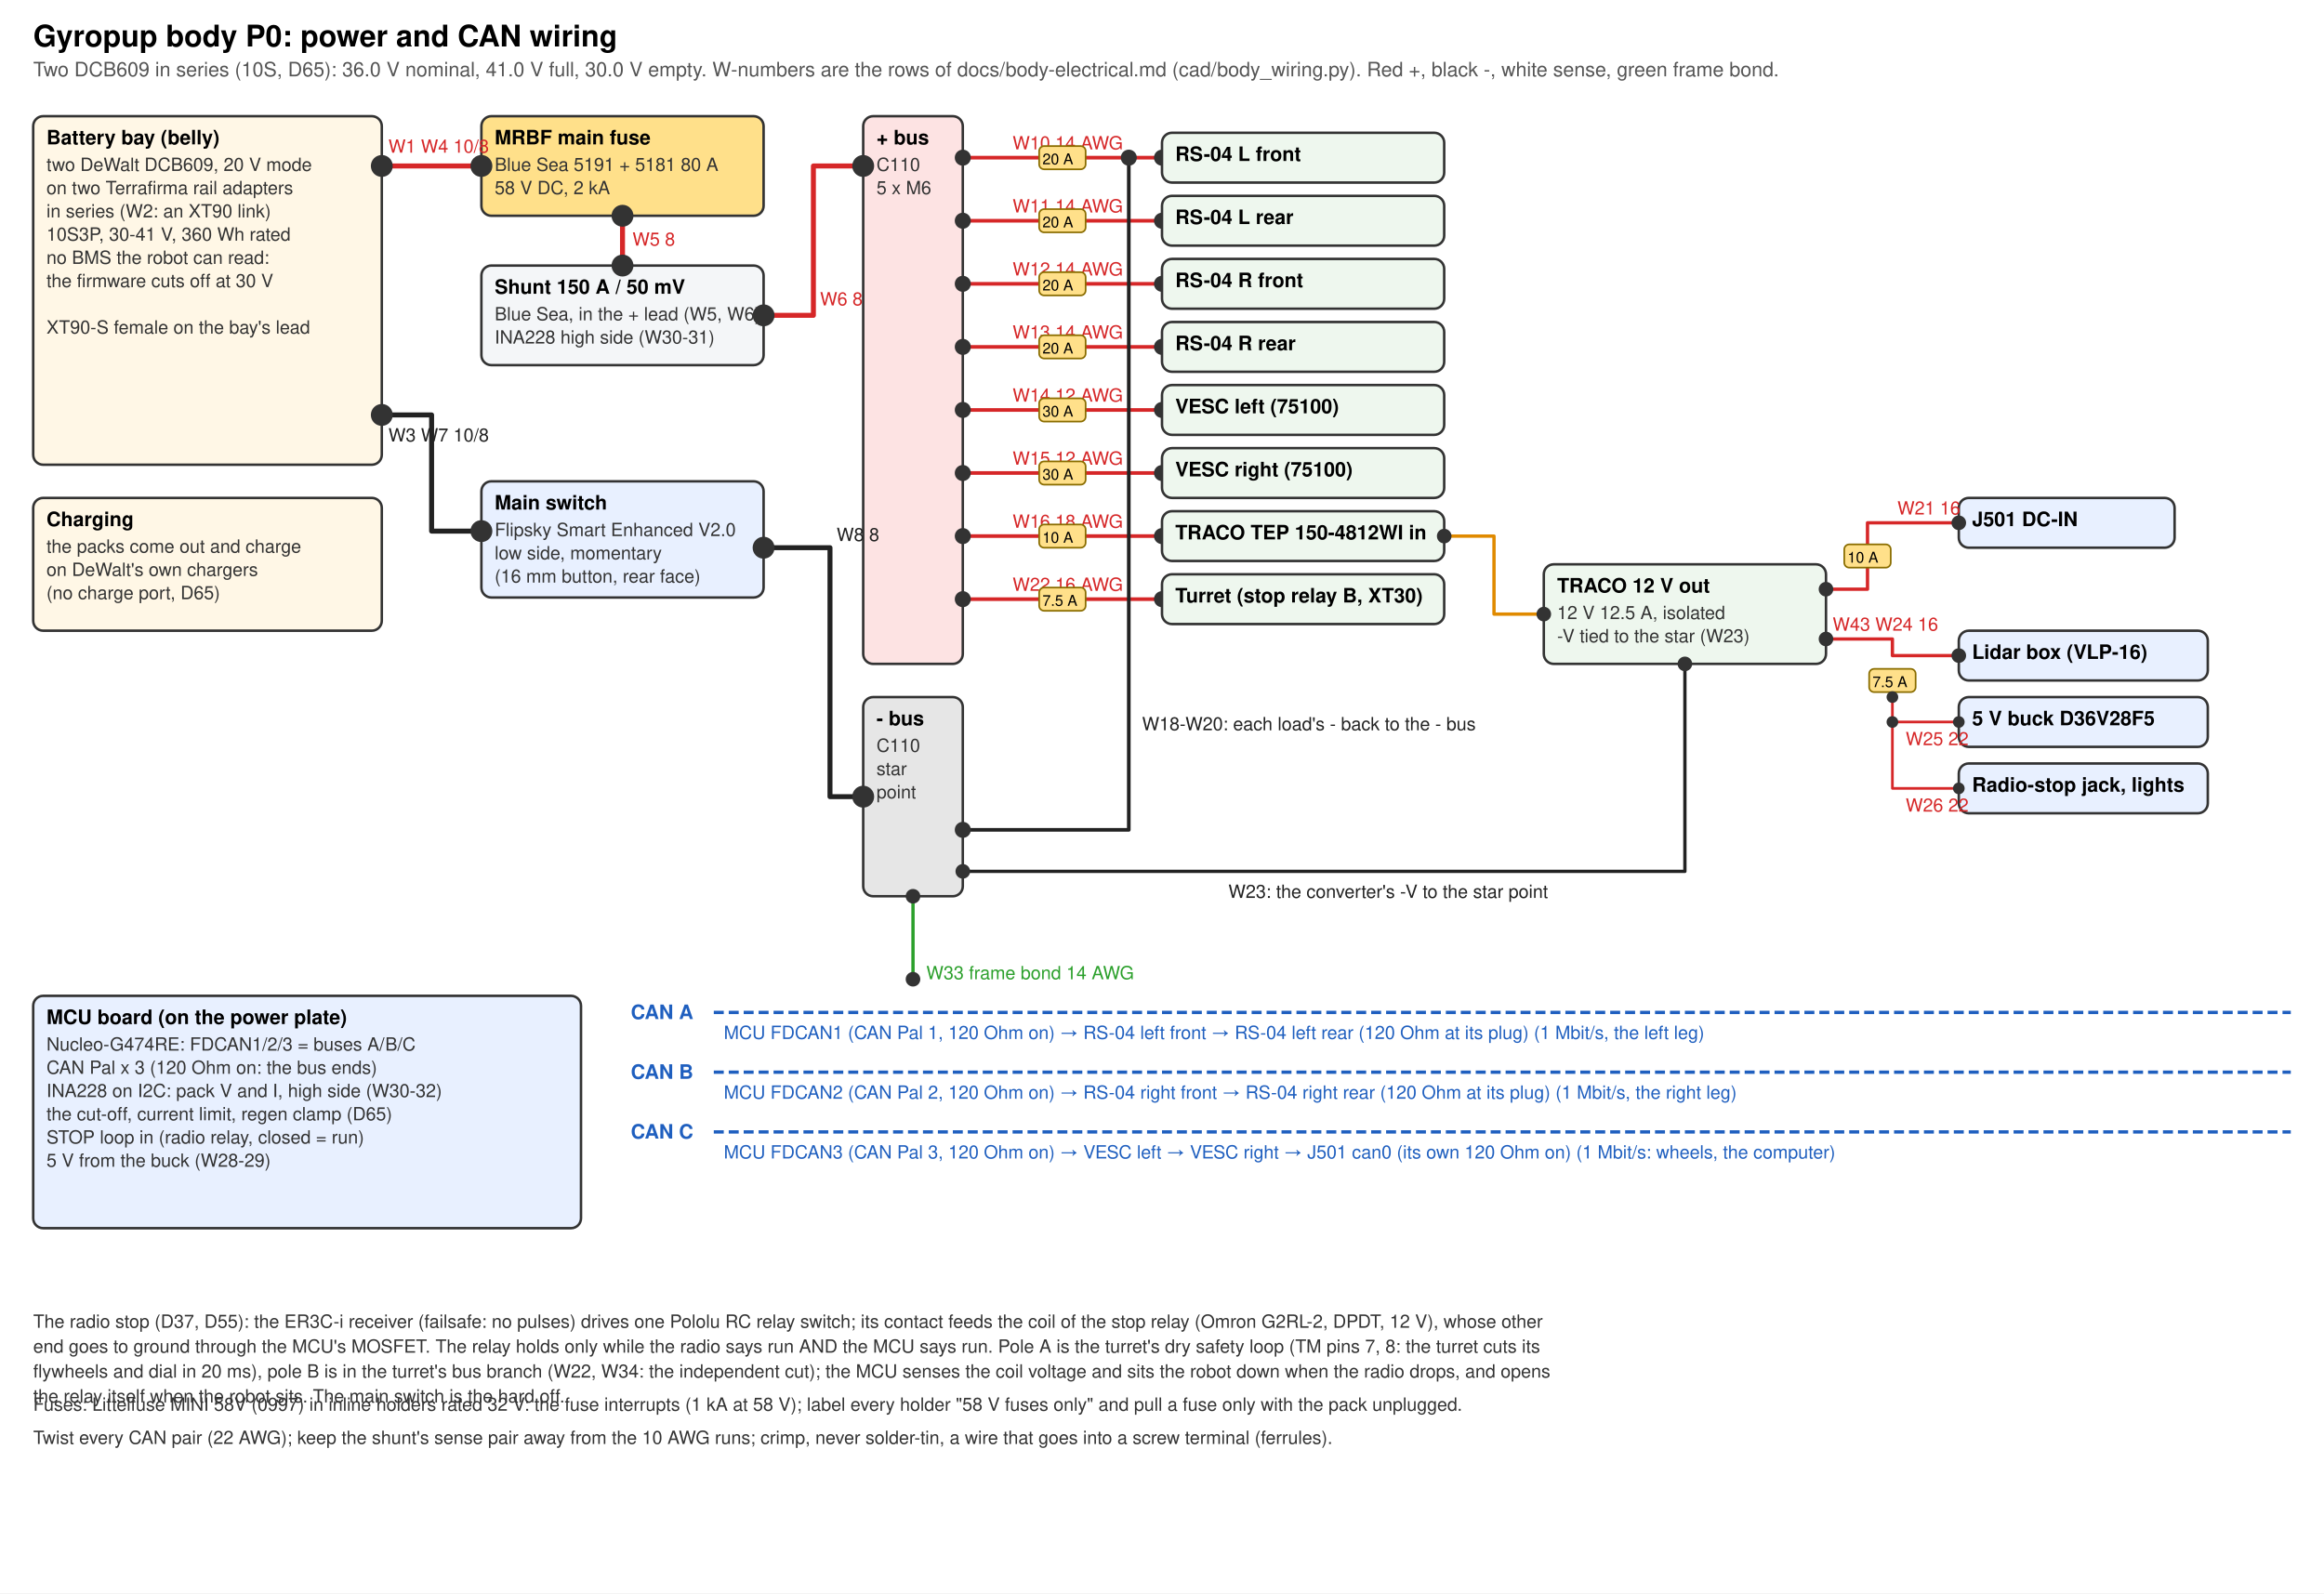
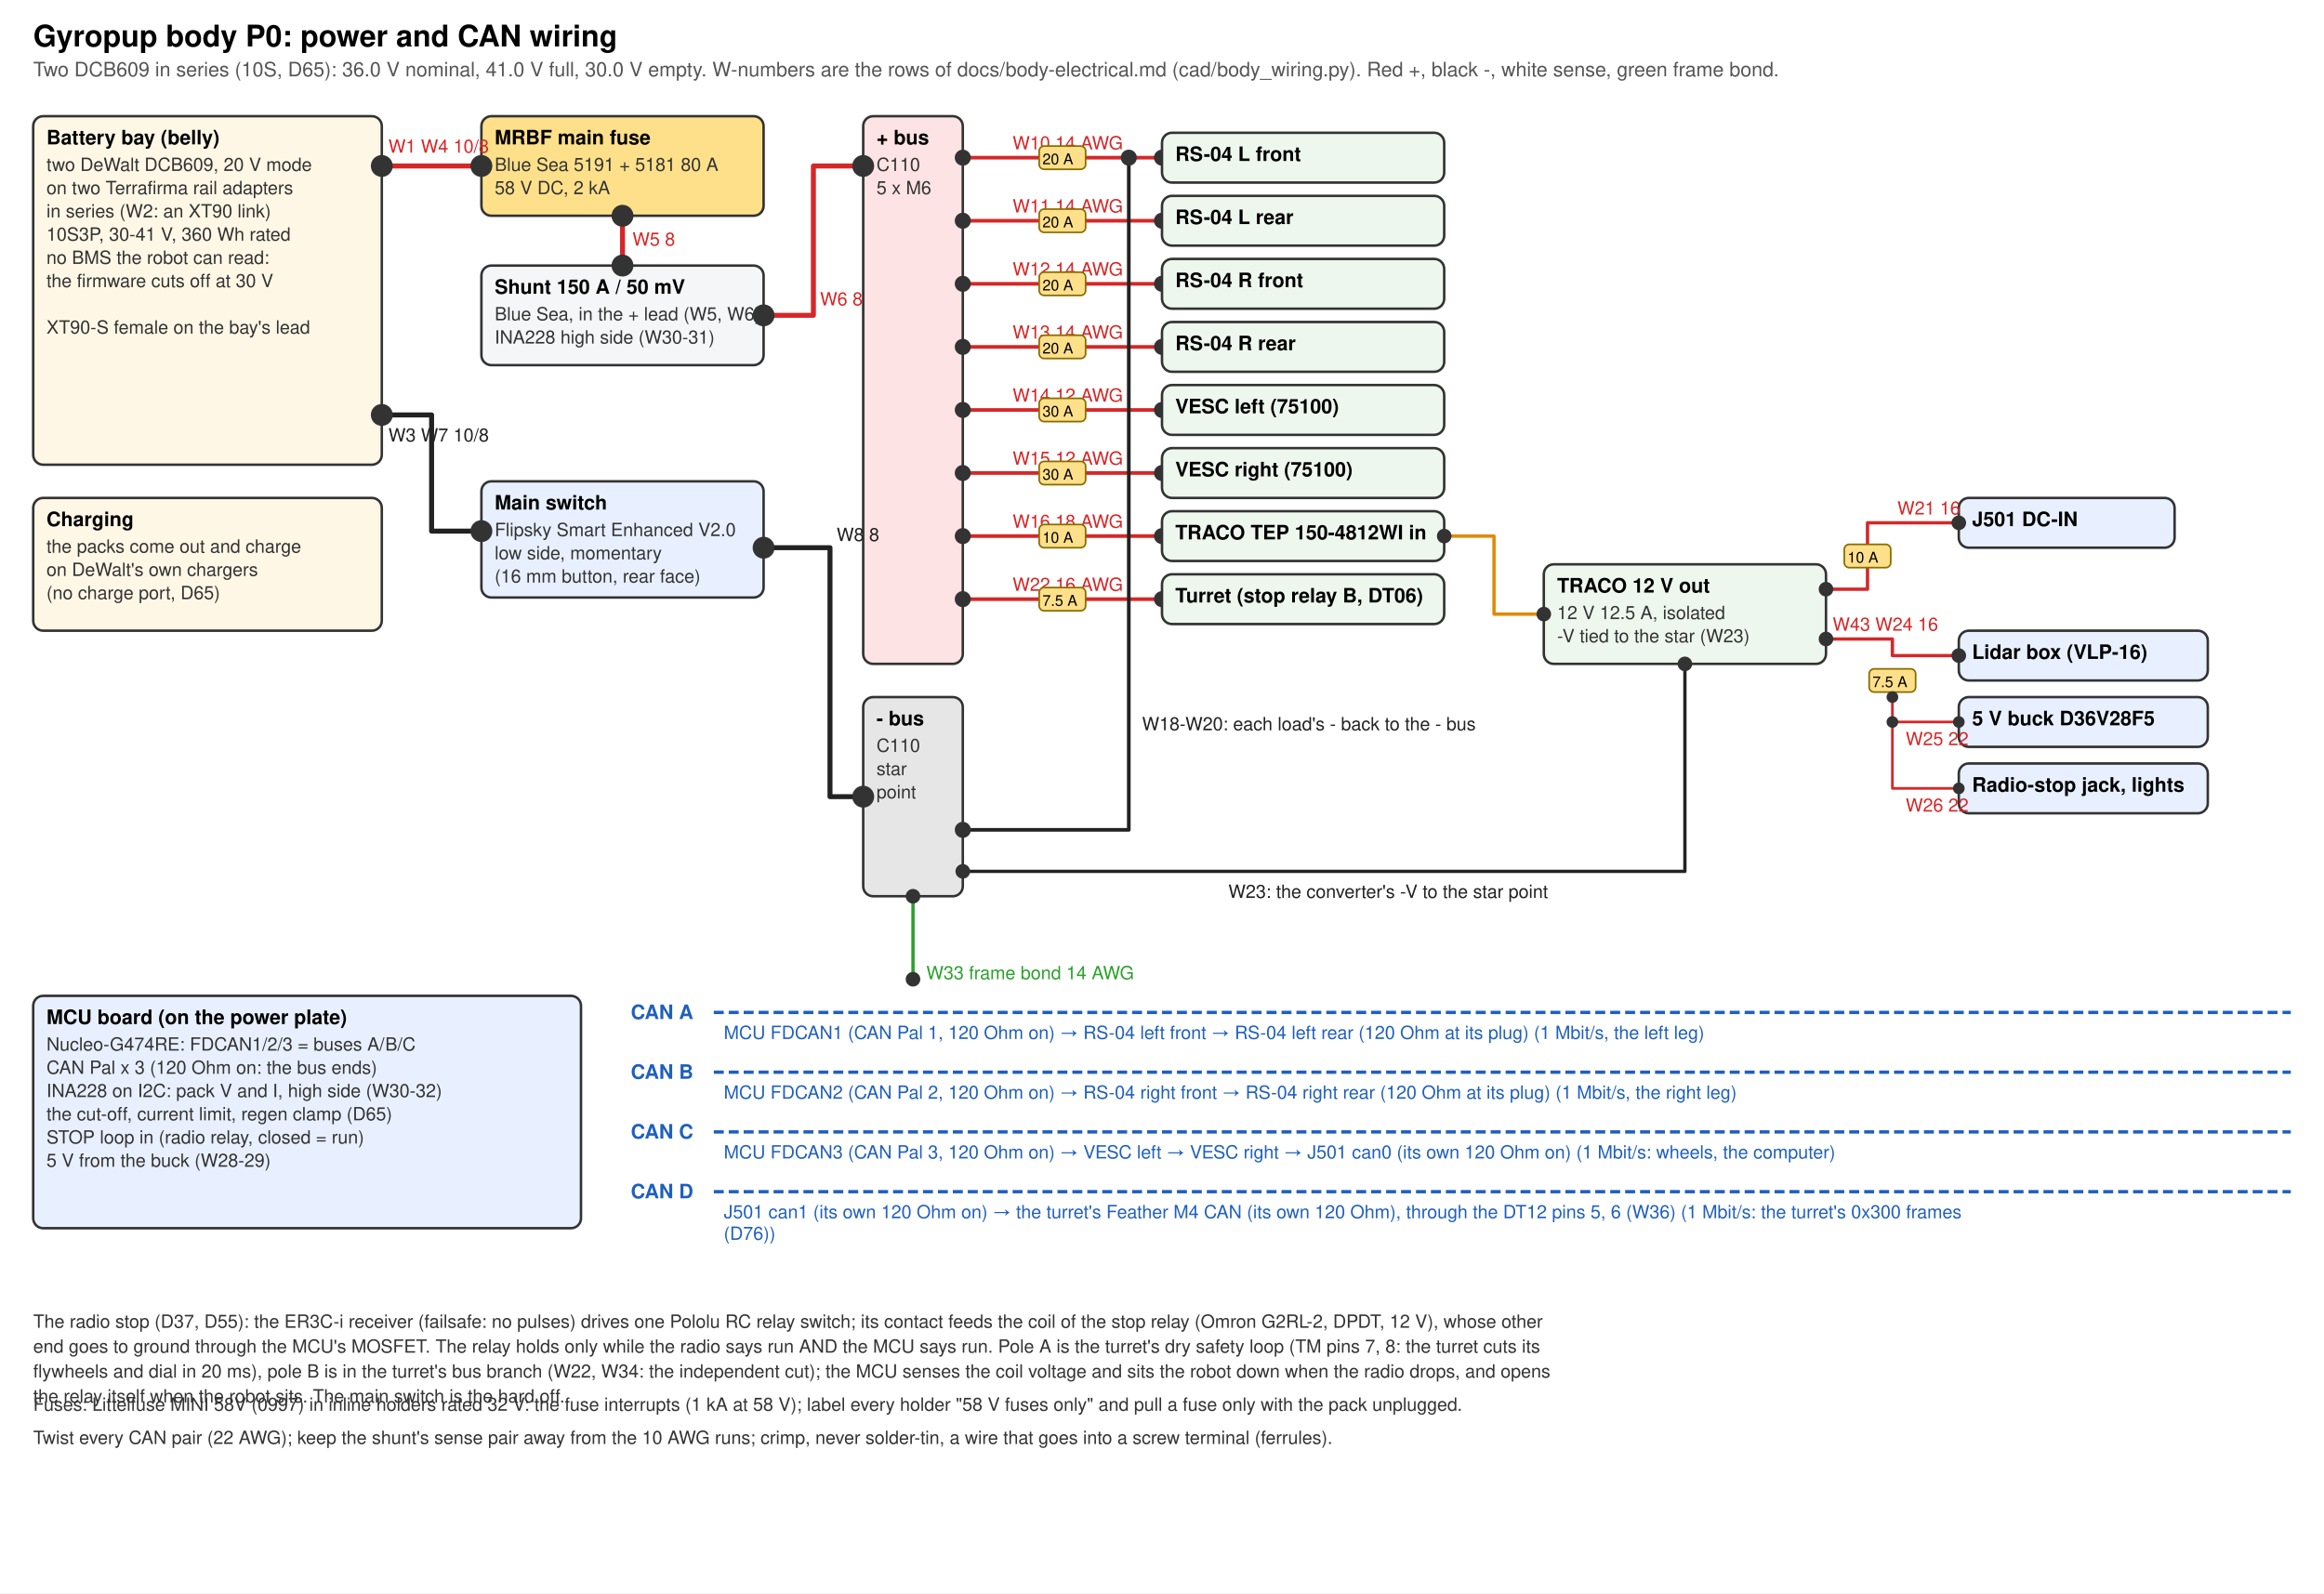
<svg xmlns="http://www.w3.org/2000/svg" width="1400" height="960" viewBox="0 0 1400 960" font-family="Helvetica, Arial, sans-serif" font-size="12">
  <rect width="100%" height="100%" fill="#ffffff" />
  <defs>
    <marker id="dot" markerWidth="6" markerHeight="6" refX="3" refY="3">
      <circle cx="3" cy="3" r="2.2" fill="#333" />
    </marker>
  </defs>
  <text x="20" y="28" font-size="18" font-weight="bold">Gyropup body P0: power and CAN wiring</text>
  <text x="20" y="46" fill="#555">Two DCB609 in series (10S, D65): 36.0 V nominal, 41.0 V full, 30.0 V empty. W-numbers are the rows of docs/body-electrical.md (cad/body_wiring.py). Red +, black -, white sense, green frame bond.</text>
  <rect x="20" y="70" width="210" height="210" rx="6" fill="#fff7e6" stroke="#333" stroke-width="1.5" />
  <text x="28" y="87" font-weight="bold">Battery bay (belly)</text>
  <text x="28" y="103" fill="#333" font-size="11">two DeWalt DCB609, 20 V mode</text>
  <text x="28" y="117" fill="#333" font-size="11">on two Terrafirma rail adapters</text>
  <text x="28" y="131" fill="#333" font-size="11">in series (W2: an XT90 link)</text>
  <text x="28" y="145" fill="#333" font-size="11">10S3P, 30-41 V, 360 Wh rated</text>
  <text x="28" y="159" fill="#333" font-size="11">no BMS the robot can read:</text>
  <text x="28" y="173" fill="#333" font-size="11">the firmware cuts off at 30 V</text>
  <text x="28" y="187" fill="#333" font-size="11" />
  <text x="28" y="201" fill="#333" font-size="11">XT90-S female on the bay's lead</text>
  <rect x="20" y="300" width="210" height="80" rx="6" fill="#fff7e6" stroke="#333" stroke-width="1.5" />
  <text x="28" y="317" font-weight="bold">Charging</text>
  <text x="28" y="333" fill="#333" font-size="11">the packs come out and charge</text>
  <text x="28" y="347" fill="#333" font-size="11">on DeWalt's own chargers</text>
  <text x="28" y="361" fill="#333" font-size="11">(no charge port, D65)</text>
  <rect x="290" y="70" width="170" height="60" rx="6" fill="#ffe08a" stroke="#333" stroke-width="1.5" />
  <text x="298" y="87" font-weight="bold">MRBF main fuse</text>
  <text x="298" y="103" fill="#333" font-size="11">Blue Sea 5191 + 5181 80 A</text>
  <text x="298" y="117" fill="#333" font-size="11">58 V DC, 2 kA</text>
  <rect x="290" y="160" width="170" height="60" rx="6" fill="#f4f6f8" stroke="#333" stroke-width="1.5" />
  <text x="298" y="177" font-weight="bold">Shunt 150 A / 50 mV</text>
  <text x="298" y="193" fill="#333" font-size="11">Blue Sea, in the + lead (W5, W6)</text>
  <text x="298" y="207" fill="#333" font-size="11">INA228 high side (W30-31)</text>
  <rect x="290" y="290" width="170" height="70" rx="6" fill="#e8f0ff" stroke="#333" stroke-width="1.5" />
  <text x="298" y="307" font-weight="bold">Main switch</text>
  <text x="298" y="323" fill="#333" font-size="11">Flipsky Smart Enhanced V2.0</text>
  <text x="298" y="337" fill="#333" font-size="11">low side, momentary</text>
  <text x="298" y="351" fill="#333" font-size="11">(16 mm button, rear face)</text>
  <rect x="520" y="70" width="60" height="330" rx="6" fill="#fde3e3" stroke="#333" stroke-width="1.5" />
  <text x="528" y="87" font-weight="bold">+ bus</text>
  <text x="528" y="103" fill="#333" font-size="11">C110</text>
  <text x="528" y="117" fill="#333" font-size="11">5 x M6</text>
  <rect x="520" y="420" width="60" height="120" rx="6" fill="#e6e6e6" stroke="#333" stroke-width="1.5" />
  <text x="528" y="437" font-weight="bold">- bus</text>
  <text x="528" y="453" fill="#333" font-size="11">C110</text>
  <text x="528" y="467" fill="#333" font-size="11">star</text>
  <text x="528" y="481" fill="#333" font-size="11">point</text>
  <polyline points="230,100 290,100" fill="none" stroke="#d62728" stroke-width="3.0" stroke-linejoin="round" marker-start="url(#dot)" marker-end="url(#dot)" />
  <text x="234" y="92" font-size="11" fill="#d62728">W1 W4 10/8</text>
  <polyline points="375,130 375,160" fill="none" stroke="#d62728" stroke-width="3.0" stroke-linejoin="round" marker-start="url(#dot)" marker-end="url(#dot)" />
  <text x="381" y="148" font-size="11" fill="#d62728">W5 8</text>
  <polyline points="460,190 490,190 490,100 520,100" fill="none" stroke="#d62728" stroke-width="3.0" stroke-linejoin="round" marker-start="url(#dot)" marker-end="url(#dot)" />
  <text x="494" y="184" font-size="11" fill="#d62728">W6 8</text>
  <polyline points="230,250 260,250 260,320 290,320" fill="none" stroke="#222" stroke-width="3.0" stroke-linejoin="round" marker-start="url(#dot)" marker-end="url(#dot)" />
  <text x="234" y="266" font-size="11" fill="#222">W3 W7 10/8</text>
  <polyline points="460,330 500,330 500,480 520,480" fill="none" stroke="#222" stroke-width="3.0" stroke-linejoin="round" marker-start="url(#dot)" marker-end="url(#dot)" />
  <text x="504" y="326" font-size="11" fill="#222">W8 8</text>
  <polyline points="580,95 700,95" fill="none" stroke="#d62728" stroke-width="2.2" stroke-linejoin="round" marker-start="url(#dot)" marker-end="url(#dot)" />
  <text x="610" y="90" font-size="11" fill="#d62728">W10 14 AWG</text>
  <rect x="626" y="88" width="28" height="14" rx="3" fill="#ffe08a" stroke="#8a6d00" />
  <text x="628" y="99" font-size="9">20 A</text>
  <rect x="700" y="80" width="170" height="30" rx="6" fill="#eef7ee" stroke="#333" stroke-width="1.5" />
  <text x="708" y="97" font-weight="bold">RS-04 L front</text>
  <polyline points="580,133 700,133" fill="none" stroke="#d62728" stroke-width="2.2" stroke-linejoin="round" marker-start="url(#dot)" marker-end="url(#dot)" />
  <text x="610" y="128" font-size="11" fill="#d62728">W11 14 AWG</text>
  <rect x="626" y="126" width="28" height="14" rx="3" fill="#ffe08a" stroke="#8a6d00" />
  <text x="628" y="137" font-size="9">20 A</text>
  <rect x="700" y="118" width="170" height="30" rx="6" fill="#eef7ee" stroke="#333" stroke-width="1.5" />
  <text x="708" y="135" font-weight="bold">RS-04 L rear</text>
  <polyline points="580,171 700,171" fill="none" stroke="#d62728" stroke-width="2.2" stroke-linejoin="round" marker-start="url(#dot)" marker-end="url(#dot)" />
  <text x="610" y="166" font-size="11" fill="#d62728">W12 14 AWG</text>
  <rect x="626" y="164" width="28" height="14" rx="3" fill="#ffe08a" stroke="#8a6d00" />
  <text x="628" y="175" font-size="9">20 A</text>
  <rect x="700" y="156" width="170" height="30" rx="6" fill="#eef7ee" stroke="#333" stroke-width="1.5" />
  <text x="708" y="173" font-weight="bold">RS-04 R front</text>
  <polyline points="580,209 700,209" fill="none" stroke="#d62728" stroke-width="2.2" stroke-linejoin="round" marker-start="url(#dot)" marker-end="url(#dot)" />
  <text x="610" y="204" font-size="11" fill="#d62728">W13 14 AWG</text>
  <rect x="626" y="202" width="28" height="14" rx="3" fill="#ffe08a" stroke="#8a6d00" />
  <text x="628" y="213" font-size="9">20 A</text>
  <rect x="700" y="194" width="170" height="30" rx="6" fill="#eef7ee" stroke="#333" stroke-width="1.5" />
  <text x="708" y="211" font-weight="bold">RS-04 R rear</text>
  <polyline points="580,247 700,247" fill="none" stroke="#d62728" stroke-width="2.2" stroke-linejoin="round" marker-start="url(#dot)" marker-end="url(#dot)" />
  <text x="610" y="242" font-size="11" fill="#d62728">W14 12 AWG</text>
  <rect x="626" y="240" width="28" height="14" rx="3" fill="#ffe08a" stroke="#8a6d00" />
  <text x="628" y="251" font-size="9">30 A</text>
  <rect x="700" y="232" width="170" height="30" rx="6" fill="#eef7ee" stroke="#333" stroke-width="1.5" />
  <text x="708" y="249" font-weight="bold">VESC left (75100)</text>
  <polyline points="580,285 700,285" fill="none" stroke="#d62728" stroke-width="2.2" stroke-linejoin="round" marker-start="url(#dot)" marker-end="url(#dot)" />
  <text x="610" y="280" font-size="11" fill="#d62728">W15 12 AWG</text>
  <rect x="626" y="278" width="28" height="14" rx="3" fill="#ffe08a" stroke="#8a6d00" />
  <text x="628" y="289" font-size="9">30 A</text>
  <rect x="700" y="270" width="170" height="30" rx="6" fill="#eef7ee" stroke="#333" stroke-width="1.5" />
  <text x="708" y="287" font-weight="bold">VESC right (75100)</text>
  <polyline points="580,323 700,323" fill="none" stroke="#d62728" stroke-width="2.2" stroke-linejoin="round" marker-start="url(#dot)" marker-end="url(#dot)" />
  <text x="610" y="318" font-size="11" fill="#d62728">W16 18 AWG</text>
  <rect x="626" y="316" width="28" height="14" rx="3" fill="#ffe08a" stroke="#8a6d00" />
  <text x="628" y="327" font-size="9">10 A</text>
  <rect x="700" y="308" width="170" height="30" rx="6" fill="#eef7ee" stroke="#333" stroke-width="1.5" />
  <text x="708" y="325" font-weight="bold">TRACO TEP 150-4812WI in</text>
  <polyline points="580,361 700,361" fill="none" stroke="#d62728" stroke-width="2.2" stroke-linejoin="round" marker-start="url(#dot)" marker-end="url(#dot)" />
  <text x="610" y="356" font-size="11" fill="#d62728">W22 16 AWG</text>
  <rect x="626" y="354" width="28" height="14" rx="3" fill="#ffe08a" stroke="#8a6d00" />
  <text x="628" y="365" font-size="9">7.5 A</text>
  <rect x="700" y="346" width="170" height="30" rx="6" fill="#eef7ee" stroke="#333" stroke-width="1.5" />
-   <text x="708" y="363" font-weight="bold">Turret (stop relay B, XT30)</text>
+   <text x="708" y="363" font-weight="bold">Turret (stop relay B, DT06)</text>
  <polyline points="580,500 680,500 680,95" fill="none" stroke="#222" stroke-width="2.2" stroke-linejoin="round" marker-start="url(#dot)" marker-end="url(#dot)" />
  <text x="688" y="440" font-size="11" fill="#222">W18-W20: each load's - back to the - bus</text>
  <rect x="930" y="340" width="170" height="60" rx="6" fill="#eef7ee" stroke="#333" stroke-width="1.5" />
  <text x="938" y="357" font-weight="bold">TRACO 12 V out</text>
  <text x="938" y="373" fill="#333" font-size="11">12 V 12.5 A, isolated</text>
  <text x="938" y="387" fill="#333" font-size="11">-V tied to the star (W23)</text>
  <rect x="1180" y="300" width="130" height="30" rx="6" fill="#e8f0ff" stroke="#333" stroke-width="1.5" />
  <text x="1188" y="317" font-weight="bold">J501 DC-IN</text>
  <polyline points="1100,355 1125,355 1125,315 1180,315" fill="none" stroke="#d62728" stroke-width="2" stroke-linejoin="round" marker-start="url(#dot)" marker-end="url(#dot)" />
  <text x="1143" y="310" font-size="11" fill="#d62728">W21 16</text>
  <rect x="1111" y="328" width="28" height="14" rx="3" fill="#ffe08a" stroke="#8a6d00" />
  <text x="1113" y="339" font-size="9">10 A</text>
  <rect x="1180" y="380" width="150" height="30" rx="6" fill="#e8f0ff" stroke="#333" stroke-width="1.5" />
  <text x="1188" y="397" font-weight="bold">Lidar box (VLP-16)</text>
  <rect x="1180" y="420" width="150" height="30" rx="6" fill="#e8f0ff" stroke="#333" stroke-width="1.5" />
  <text x="1188" y="437" font-weight="bold">5 V buck D36V28F5</text>
  <rect x="1180" y="460" width="150" height="30" rx="6" fill="#e8f0ff" stroke="#333" stroke-width="1.5" />
  <text x="1188" y="477" font-weight="bold">Radio-stop jack, lights</text>
  <polyline points="1100,385 1140,385 1140,395 1180,395" fill="none" stroke="#d62728" stroke-width="2" stroke-linejoin="round" marker-start="url(#dot)" marker-end="url(#dot)" />
  <text x="1104" y="380" font-size="11" fill="#d62728">W43 W24 16</text>
  <rect x="1126" y="403" width="28" height="14" rx="3" fill="#ffe08a" stroke="#8a6d00" />
  <text x="1128" y="414" font-size="9">7.5 A</text>
  <polyline points="1140,420 1140,435 1180,435" fill="none" stroke="#d62728" stroke-width="1.6" stroke-linejoin="round" marker-start="url(#dot)" marker-end="url(#dot)" />
  <text x="1148" y="449" font-size="11" fill="#d62728">W25 22</text>
  <polyline points="1140,435 1140,475 1180,475" fill="none" stroke="#d62728" stroke-width="1.6" stroke-linejoin="round" marker-start="url(#dot)" marker-end="url(#dot)" />
  <text x="1148" y="489" font-size="11" fill="#d62728">W26 22</text>
  <polyline points="870,323 900,323 900,370 930,370" fill="none" stroke="#e08a00" stroke-width="2" stroke-linejoin="round" marker-start="url(#dot)" marker-end="url(#dot)" />
  <polyline points="580,525 1015,525 1015,400" fill="none" stroke="#222" stroke-width="2" stroke-linejoin="round" marker-start="url(#dot)" marker-end="url(#dot)" />
  <text x="740" y="541" font-size="11" fill="#222">W23: the converter's -V to the star point</text>
  <polyline points="550,540 550,590" fill="none" stroke="#2ca02c" stroke-width="2" stroke-linejoin="round" marker-start="url(#dot)" marker-end="url(#dot)" />
  <text x="558" y="590" font-size="11" fill="#2ca02c">W33 frame bond 14 AWG</text>
  <rect x="20" y="600" width="330" height="140" rx="6" fill="#e8f0ff" stroke="#333" stroke-width="1.5" />
  <text x="28" y="617" font-weight="bold">MCU board (on the power plate)</text>
  <text x="28" y="633" fill="#333" font-size="11">Nucleo-G474RE: FDCAN1/2/3 = buses A/B/C</text>
  <text x="28" y="647" fill="#333" font-size="11">CAN Pal x 3 (120 Ohm on: the bus ends)</text>
  <text x="28" y="661" fill="#333" font-size="11">INA228 on I2C: pack V and I, high side (W30-32)</text>
  <text x="28" y="675" fill="#333" font-size="11">the cut-off, current limit, regen clamp (D65)</text>
  <text x="28" y="689" fill="#333" font-size="11">STOP loop in (radio relay, closed = run)</text>
  <text x="28" y="703" fill="#333" font-size="11">5 V from the buck (W28-29)</text>
  <text x="380" y="614" font-size="12" font-weight="bold" fill="#1f5fbf">CAN A</text>
  <line x1="430" y1="610" x2="1380" y2="610" stroke="#1f5fbf" stroke-width="2" stroke-dasharray="6 3" />
  <text x="436" y="626" font-size="11" fill="#1f5fbf">MCU FDCAN1 (CAN Pal 1, 120 Ohm on) → RS-04 left front → RS-04 left rear (120 Ohm at its plug)  (1 Mbit/s, the left leg)</text>
  <text x="380" y="650" font-size="12" font-weight="bold" fill="#1f5fbf">CAN B</text>
  <line x1="430" y1="646" x2="1380" y2="646" stroke="#1f5fbf" stroke-width="2" stroke-dasharray="6 3" />
  <text x="436" y="662" font-size="11" fill="#1f5fbf">MCU FDCAN2 (CAN Pal 2, 120 Ohm on) → RS-04 right front → RS-04 right rear (120 Ohm at its plug)  (1 Mbit/s, the right leg)</text>
  <text x="380" y="686" font-size="12" font-weight="bold" fill="#1f5fbf">CAN C</text>
  <line x1="430" y1="682" x2="1380" y2="682" stroke="#1f5fbf" stroke-width="2" stroke-dasharray="6 3" />
  <text x="436" y="698" font-size="11" fill="#1f5fbf">MCU FDCAN3 (CAN Pal 3, 120 Ohm on) → VESC left → VESC right → J501 can0 (its own 120 Ohm on)  (1 Mbit/s: wheels, the computer)</text>
+   <text x="380" y="722" font-size="12" font-weight="bold" fill="#1f5fbf">CAN D</text>
+   <line x1="430" y1="718" x2="1380" y2="718" stroke="#1f5fbf" stroke-width="2" stroke-dasharray="6 3" />
+   <text x="436" y="734" font-size="11" fill="#1f5fbf">J501 can1 (its own 120 Ohm on) → the turret's Feather M4 CAN (its own 120 Ohm), through the DT12 pins 5, 6 (W36)  (1 Mbit/s: the turret's 0x300 frames</text>
+   <text x="436" y="747" font-size="11" fill="#1f5fbf"> (D76))</text>
  <text x="20" y="800" font-size="11" fill="#333">The radio stop (D37, D55): the ER3C-i receiver (failsafe: no pulses) drives one Pololu RC relay switch; its contact feeds the coil of the stop relay (Omron G2RL-2, DPDT, 12 V), whose other </text>
  <text x="20" y="815" font-size="11" fill="#333">end goes to ground through the MCU's MOSFET. The relay holds only while the radio says run AND the MCU says run. Pole A is the turret's dry safety loop (TM pins 7, 8: the turret cuts its </text>
  <text x="20" y="830" font-size="11" fill="#333">flywheels and dial in 20 ms), pole B is in the turret's bus branch (W22, W34: the independent cut); the MCU senses the coil voltage and sits the robot down when the radio drops, and opens </text>
  <text x="20" y="845" font-size="11" fill="#333">the relay itself when the robot sits. The main switch is the hard off. </text>
  <text x="20" y="850" font-size="11" fill="#333">Fuses: Littelfuse MINI 58V (0997) in inline holders rated 32 V: the fuse interrupts (1 kA at 58 V); label every holder "58 V fuses only" and pull a fuse only with the pack unplugged.</text>
  <text x="20" y="870" font-size="11" fill="#333">Twist every CAN pair (22 AWG); keep the shunt's sense pair away from the 10 AWG runs; crimp, never solder-tin, a wire that goes into a screw terminal (ferrules).</text>
</svg>
